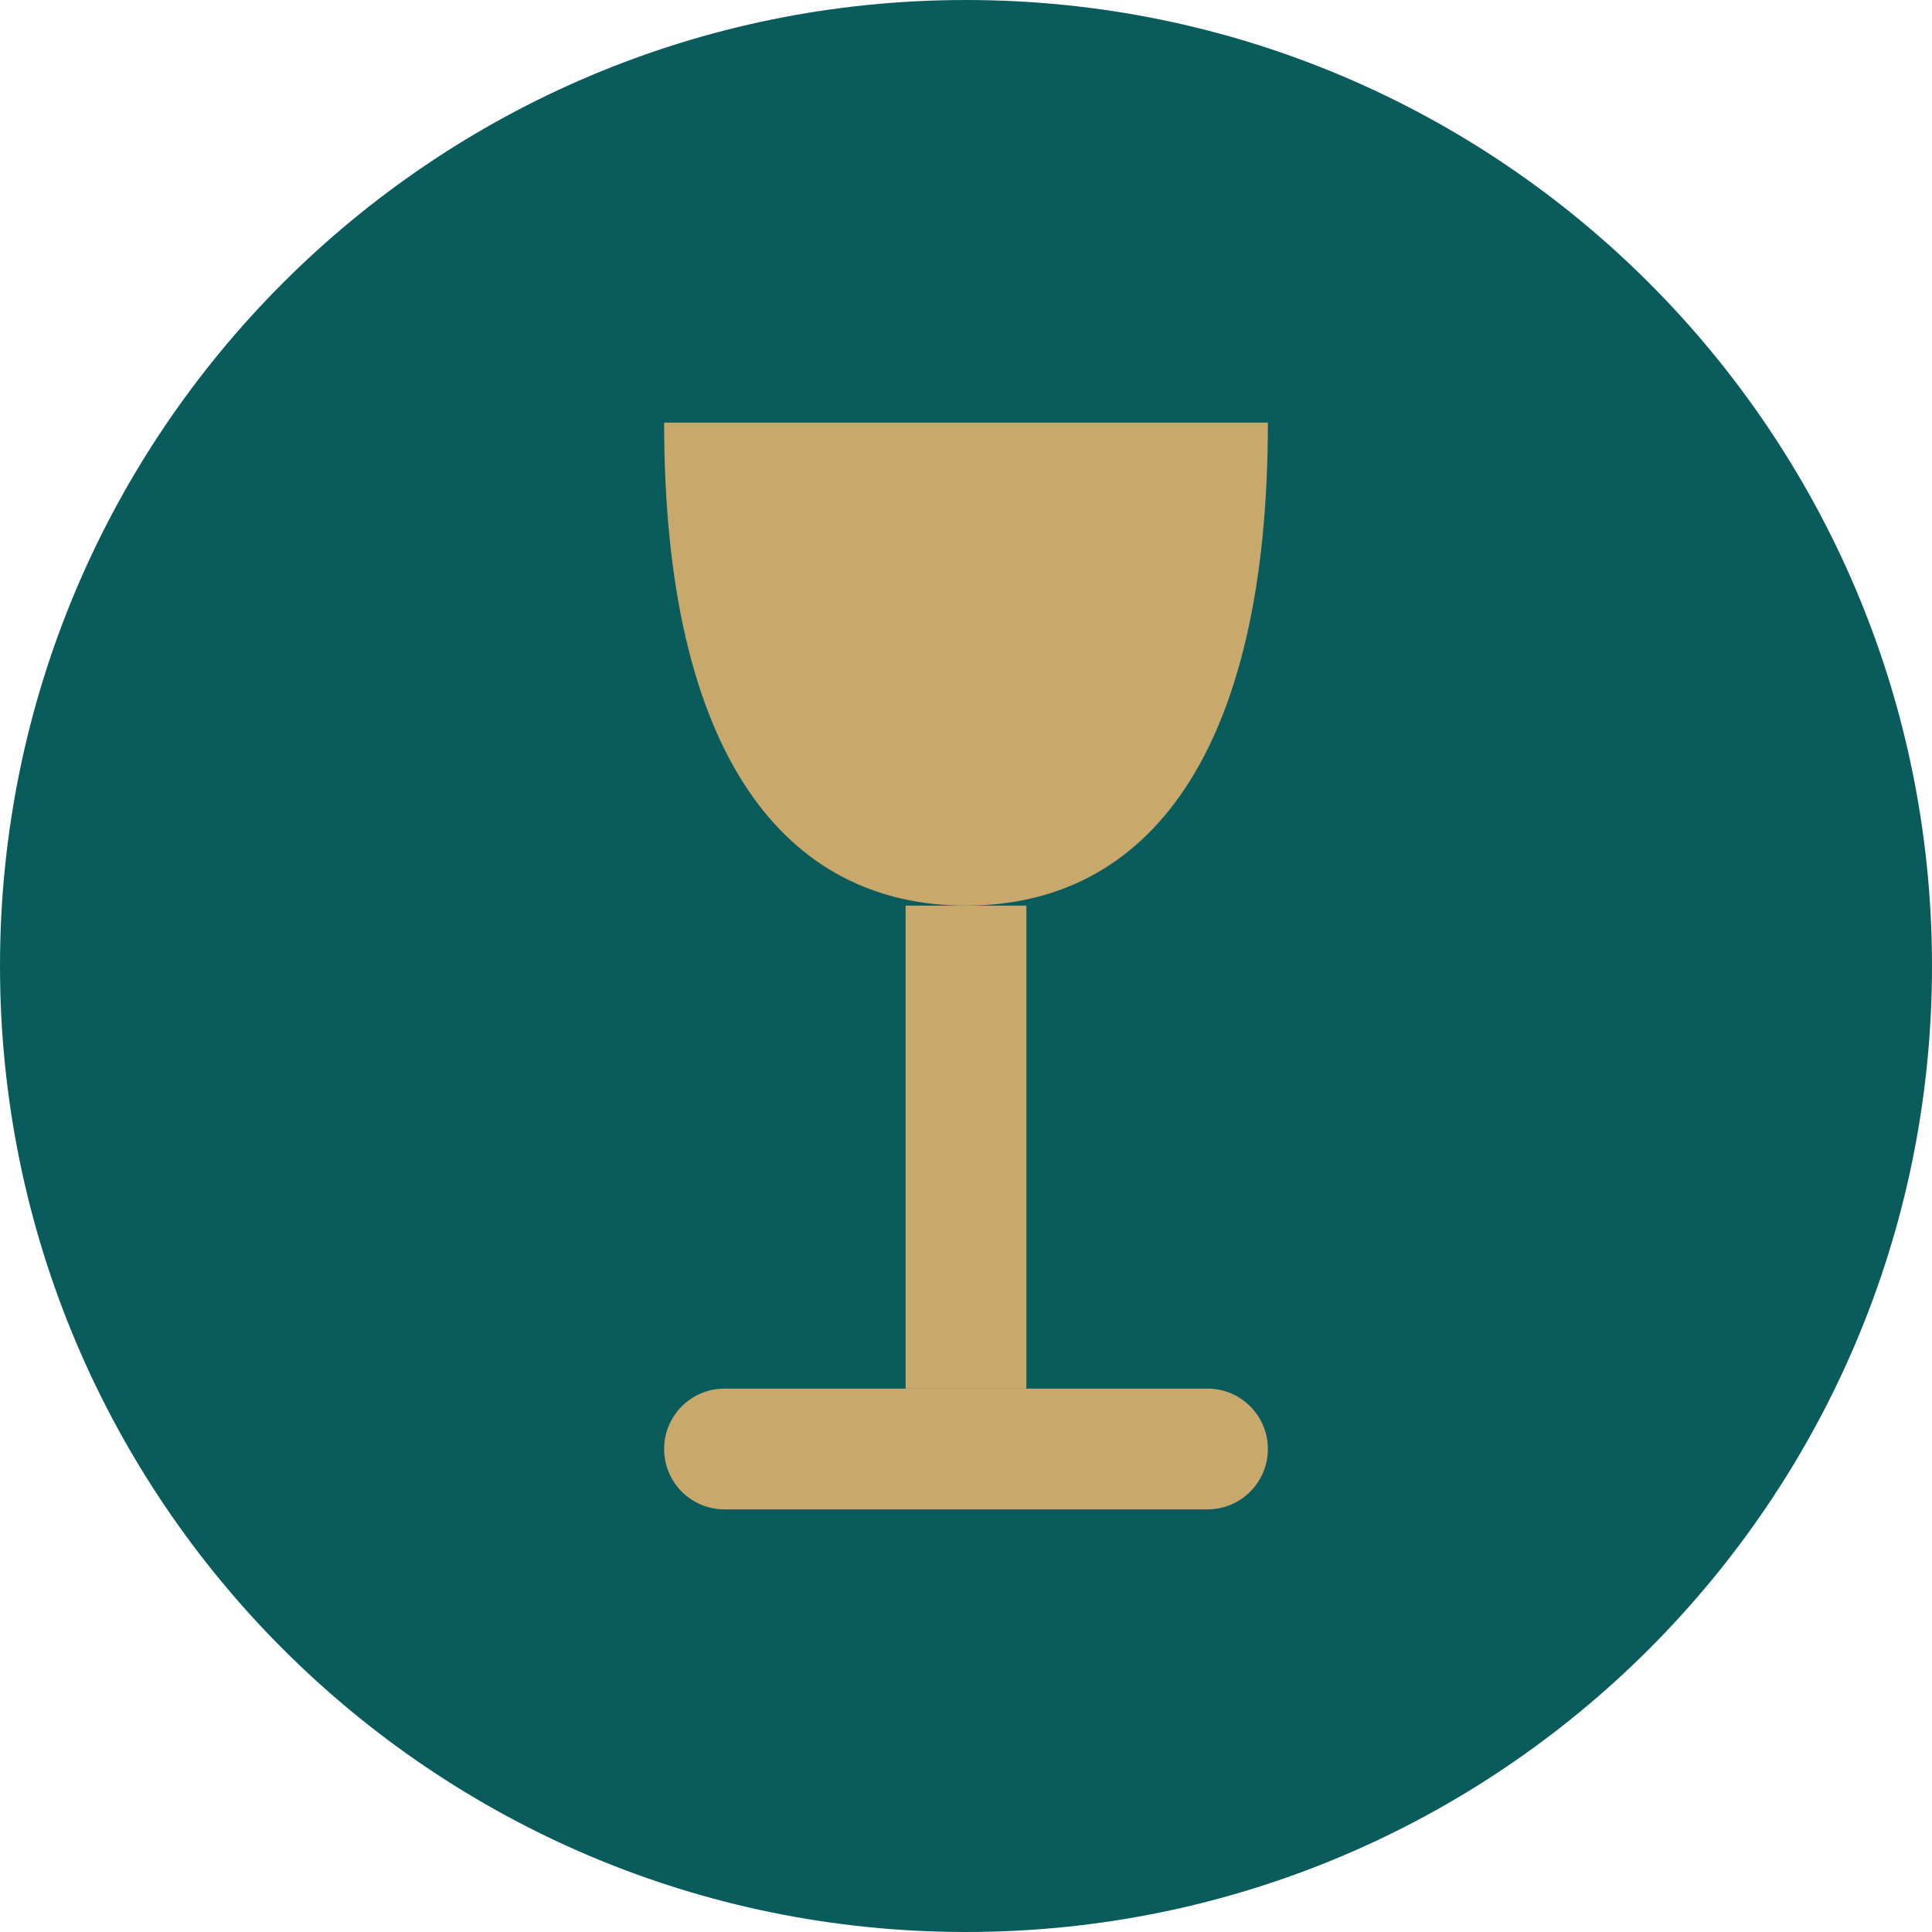
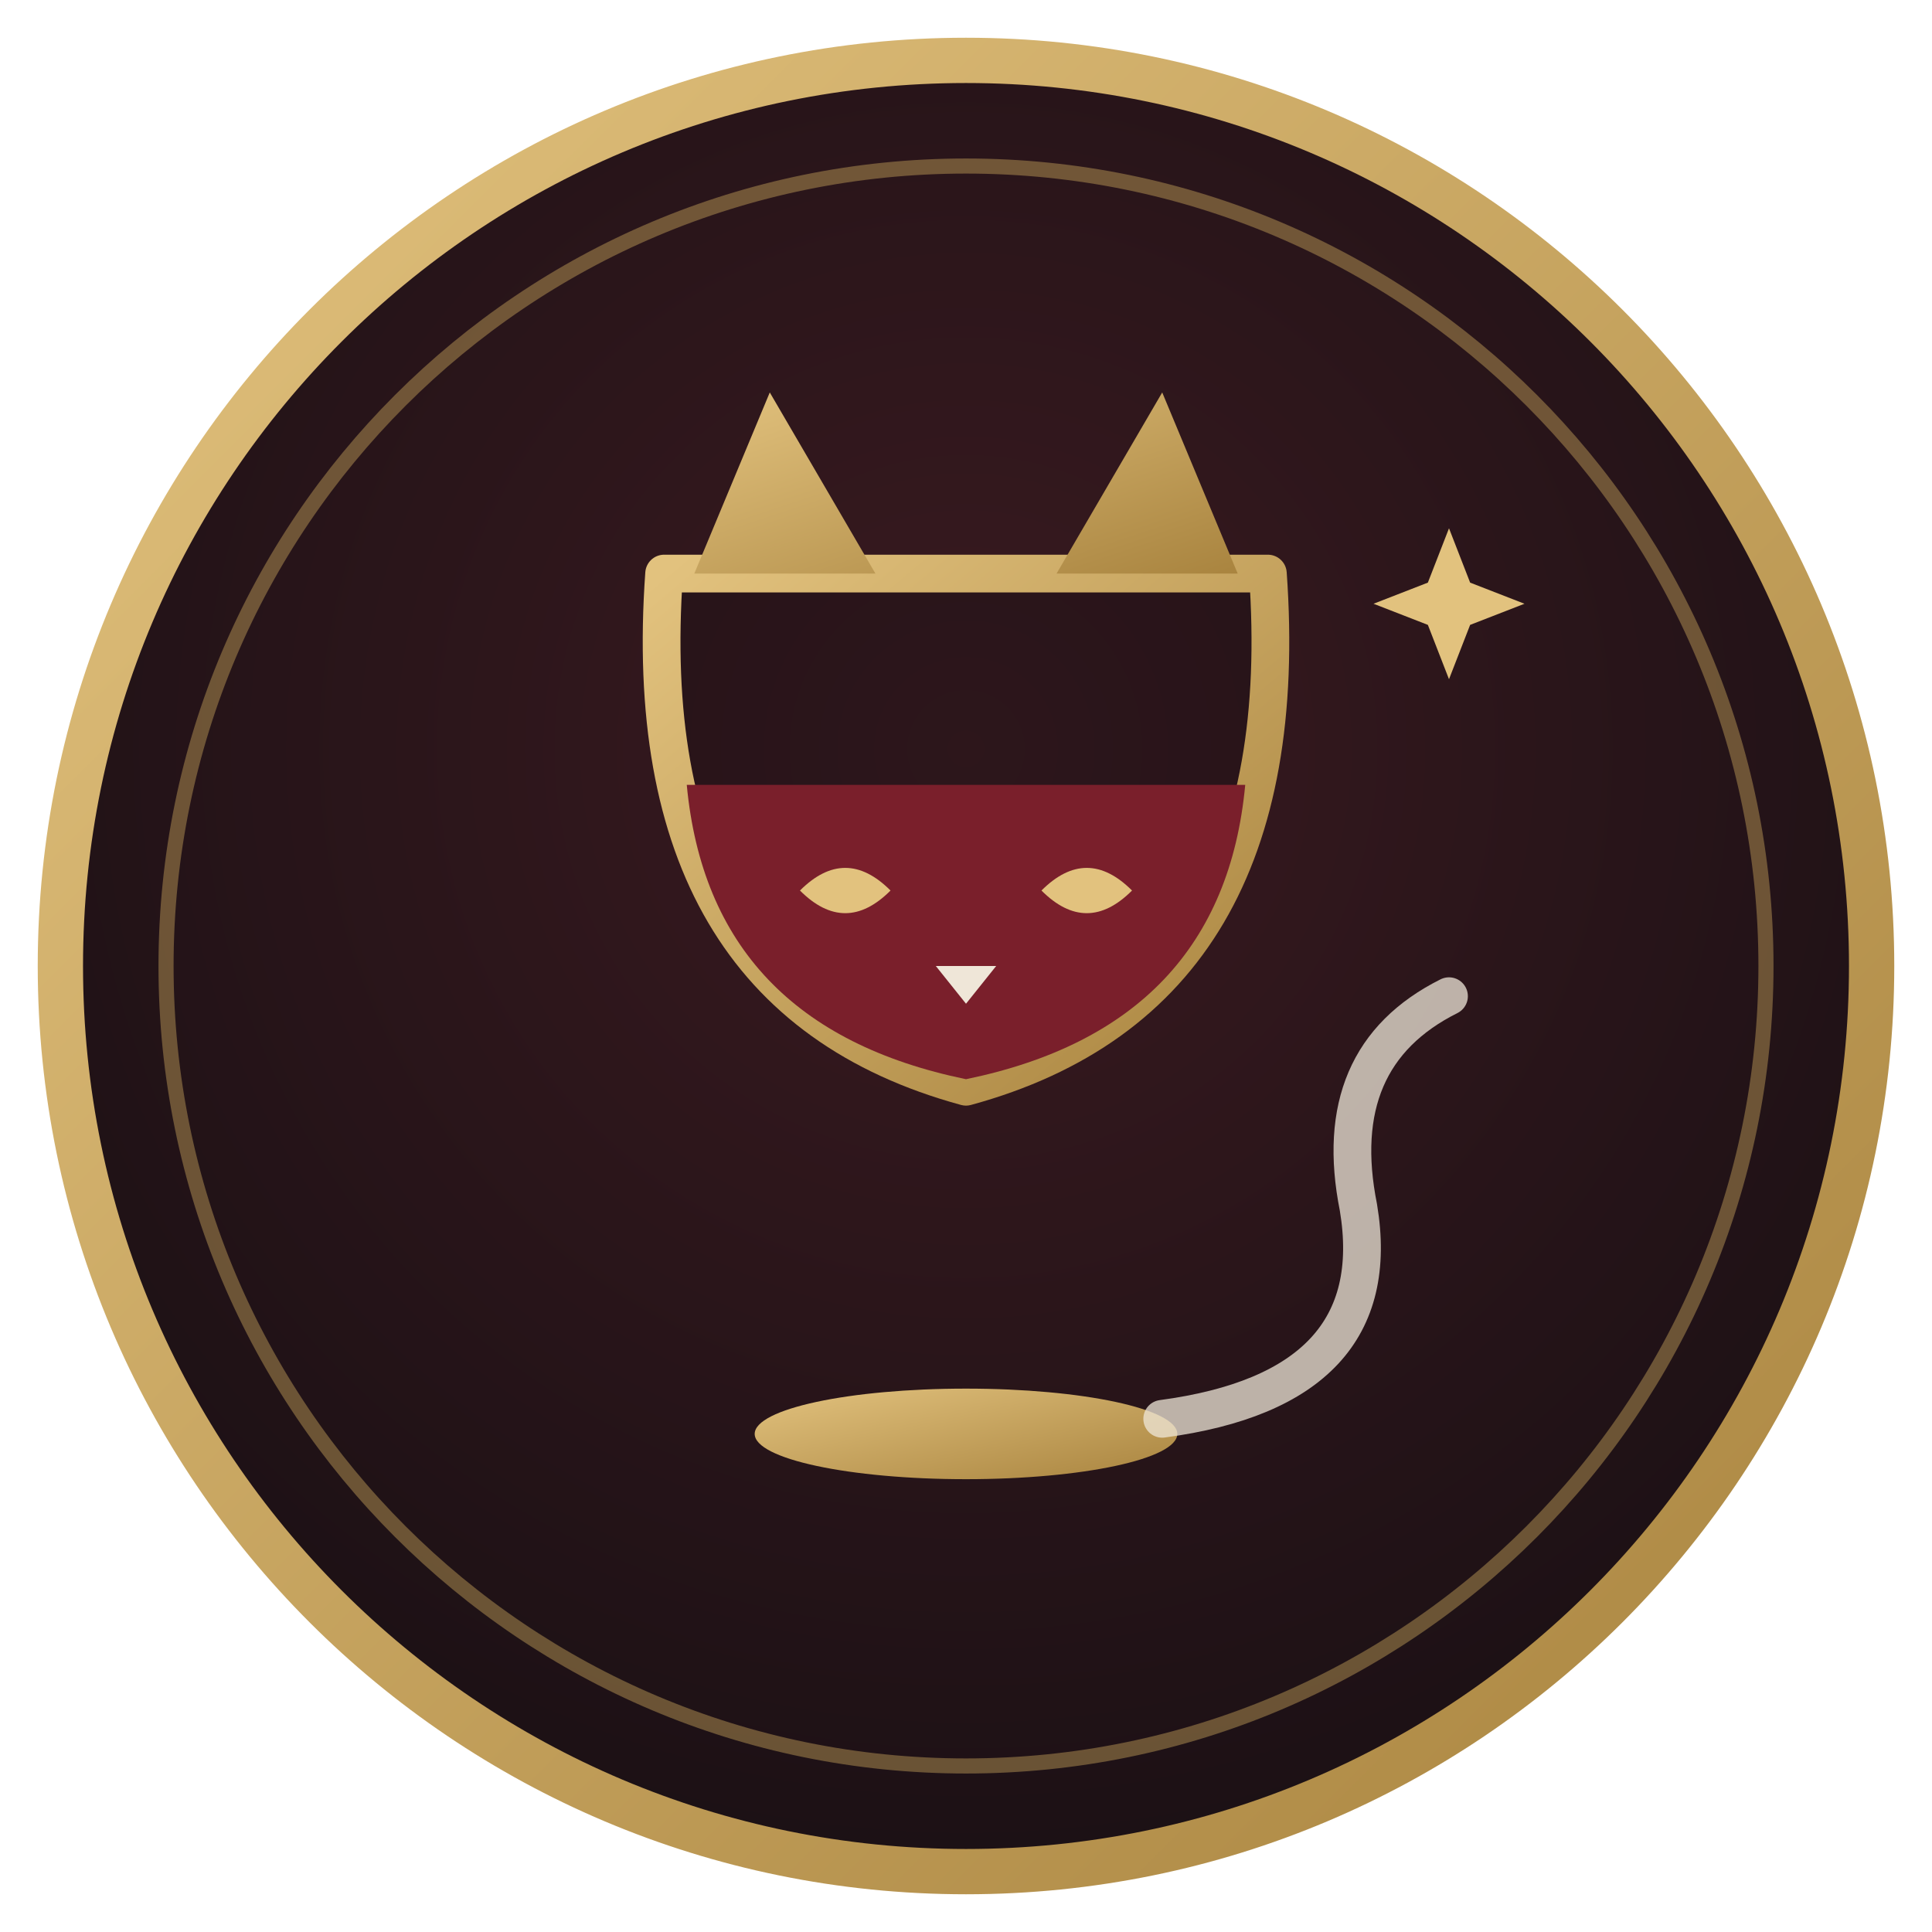
- <svg xmlns="http://www.w3.org/2000/svg" viewBox="0 0 32 32">
-   <circle cx="16" cy="16" r="16" fill="#0A5C5C" />
-   <path d="M11 7 C11 12.5 13 15 16 15 C19 15 21 12.5 21 7 Z" fill="#C9A86C" />
-   <rect x="15" y="15" width="2" height="8" fill="#C9A86C" />
-   <rect x="11" y="23" width="10" height="2" rx="1" fill="#C9A86C" />
+ <svg xmlns="http://www.w3.org/2000/svg" viewBox="0 0 128 128" role="img" aria-label="Le Chat Ivre">
+   <defs>
+     <radialGradient id="bg" cx="50%" cy="38%" r="65%">
+       <stop offset="0" stop-color="#3A1A20" />
+       <stop offset="1" stop-color="#1A1014" />
+     </radialGradient>
+     <linearGradient id="gold" x1="0" y1="0" x2="1" y2="1">
+       <stop offset="0" stop-color="#E2C27E" />
+       <stop offset="1" stop-color="#A9843F" />
+     </linearGradient>
+   </defs>
+   <circle cx="64" cy="64" r="60" fill="url(#bg)" />
+   <circle cx="64" cy="64" r="60" fill="none" stroke="url(#gold)" stroke-width="3" />
+   <circle cx="64" cy="64" r="53" fill="none" stroke="#C9A55C" stroke-opacity=".45" stroke-width="1" />
+   <path d="M44 38 H84 Q86 66 64 72 Q42 66 44 38Z" fill="#1A1014" fill-opacity=".4" stroke="url(#gold)" stroke-width="2.5" stroke-linejoin="round" />
+   <path d="M45.5 52 H82.5 Q81 68 64 71.5 Q47 68 45.5 52Z" fill="#7A1F2B" />
+   <path d="M46 38 L51 26 L58 38Z M70 38 L77 26 L82 38Z" fill="url(#gold)" stroke-linejoin="round" />
+   <path d="M53 59 q3 -3 6 0 q-3 3 -6 0Z M69 59 q3 -3 6 0 q-3 3 -6 0Z" fill="#E2C27E" />
+   <path d="M62 64 h4 l-2 2.5z" fill="#EFE6D8" />
+   <path d="M64 72 V94" stroke="url(#gold)" stroke-width="2.5" />
+   <ellipse cx="64" cy="95" rx="14" ry="3" fill="url(#gold)" />
+   <path d="M77 94 Q92 92 90 80 Q88 70 96 66" fill="none" stroke="#EFE6D8" stroke-opacity=".75" stroke-width="2.5" stroke-linecap="round" />
+   <path d="M96 35 L97.4 38.6 L101 40 L97.4 41.4 L96 45 L94.6 41.4 L91 40 L94.6 38.6Z" fill="#E2C27E" opacity="1" />
</svg>
